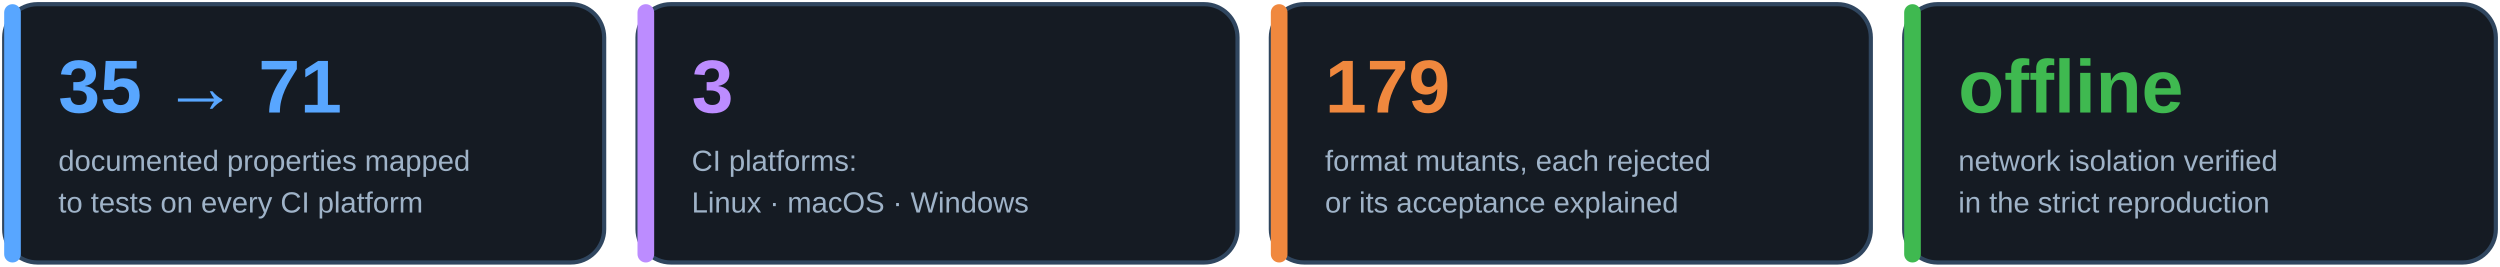
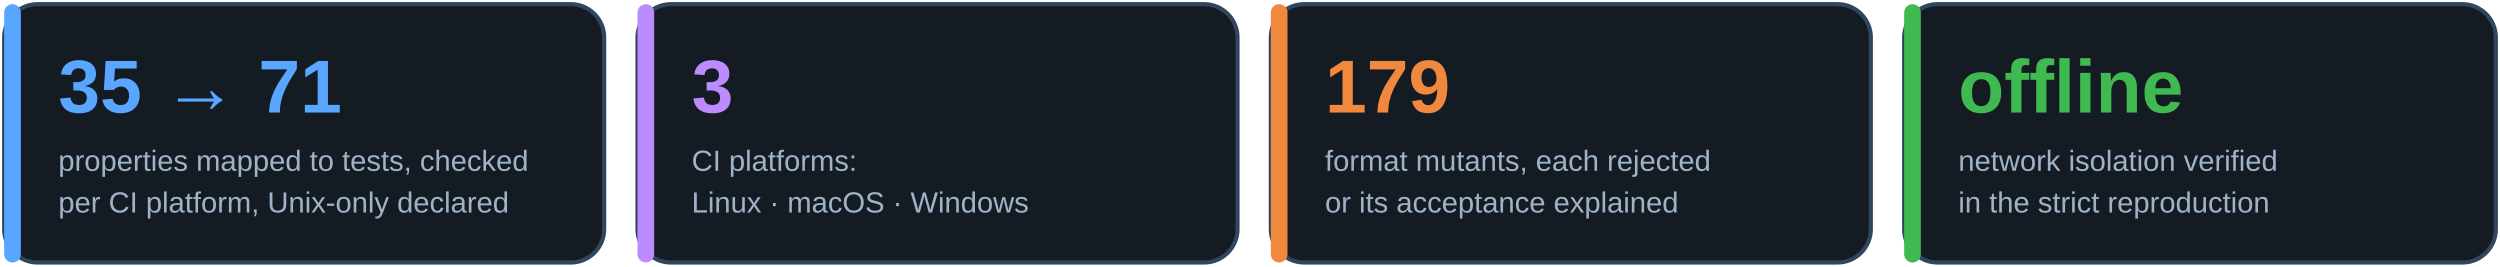
<svg xmlns="http://www.w3.org/2000/svg" width="1200" height="128" viewBox="0 0 1200 128" role="img" aria-labelledby="t d">
  <style>
text{font-family:Arial,Helvetica,sans-serif}
.num{font-size:36px;font-weight:800}
.lab{font-size:14px;fill:#9fb3c8}
.tile{fill:#151b23;stroke:#30465f;stroke-width:2}
.t1,.t2,.t3,.t4{animation:rise 1.2s ease-out both;transform-box:fill-box}
.t2{animation-delay:.25s}.t3{animation-delay:.5s}.t4{animation-delay:.75s}
@keyframes rise{from{opacity:0;transform:translateY(14px)}to{opacity:1;transform:none}}
@media (prefers-reduced-motion:reduce){.t1,.t2,.t3,.t4{animation:none}}
</style>
  <g class="t1">
    <rect class="tile" x="2" y="2" width="288" height="124" rx="16" />
    <rect x="2" y="2" width="8" height="124" rx="4" fill="#58a6ff" />
    <text class="num" x="28" y="54" fill="#58a6ff">35 → 71</text>
-     <text class="lab" x="28" y="82">documented properties mapped</text>
-     <text class="lab" x="28" y="102">to tests on every CI platform</text>
+     <text class="lab" x="28" y="82">properties mapped to tests, checked</text>
+     <text class="lab" x="28" y="102">per CI platform, Unix-only declared</text>
  </g>
  <g class="t2">
    <rect class="tile" x="306" y="2" width="288" height="124" rx="16" />
    <rect x="306" y="2" width="8" height="124" rx="4" fill="#bc8cff" />
    <text class="num" x="332" y="54" fill="#bc8cff">3</text>
    <text class="lab" x="332" y="82">CI platforms:</text>
    <text class="lab" x="332" y="102">Linux · macOS · Windows</text>
  </g>
  <g class="t3">
    <rect class="tile" x="610" y="2" width="288" height="124" rx="16" />
    <rect x="610" y="2" width="8" height="124" rx="4" fill="#f0883e" />
    <text class="num" x="636" y="54" fill="#f0883e">179</text>
    <text class="lab" x="636" y="82">format mutants, each rejected</text>
    <text class="lab" x="636" y="102">or its acceptance explained</text>
  </g>
  <g class="t4">
    <rect class="tile" x="914" y="2" width="284" height="124" rx="16" />
    <rect x="914" y="2" width="8" height="124" rx="4" fill="#3fb950" />
    <text class="num" x="940" y="54" fill="#3fb950">offline</text>
    <text class="lab" x="940" y="82">network isolation verified</text>
    <text class="lab" x="940" y="102">in the strict reproduction</text>
  </g>
</svg>
